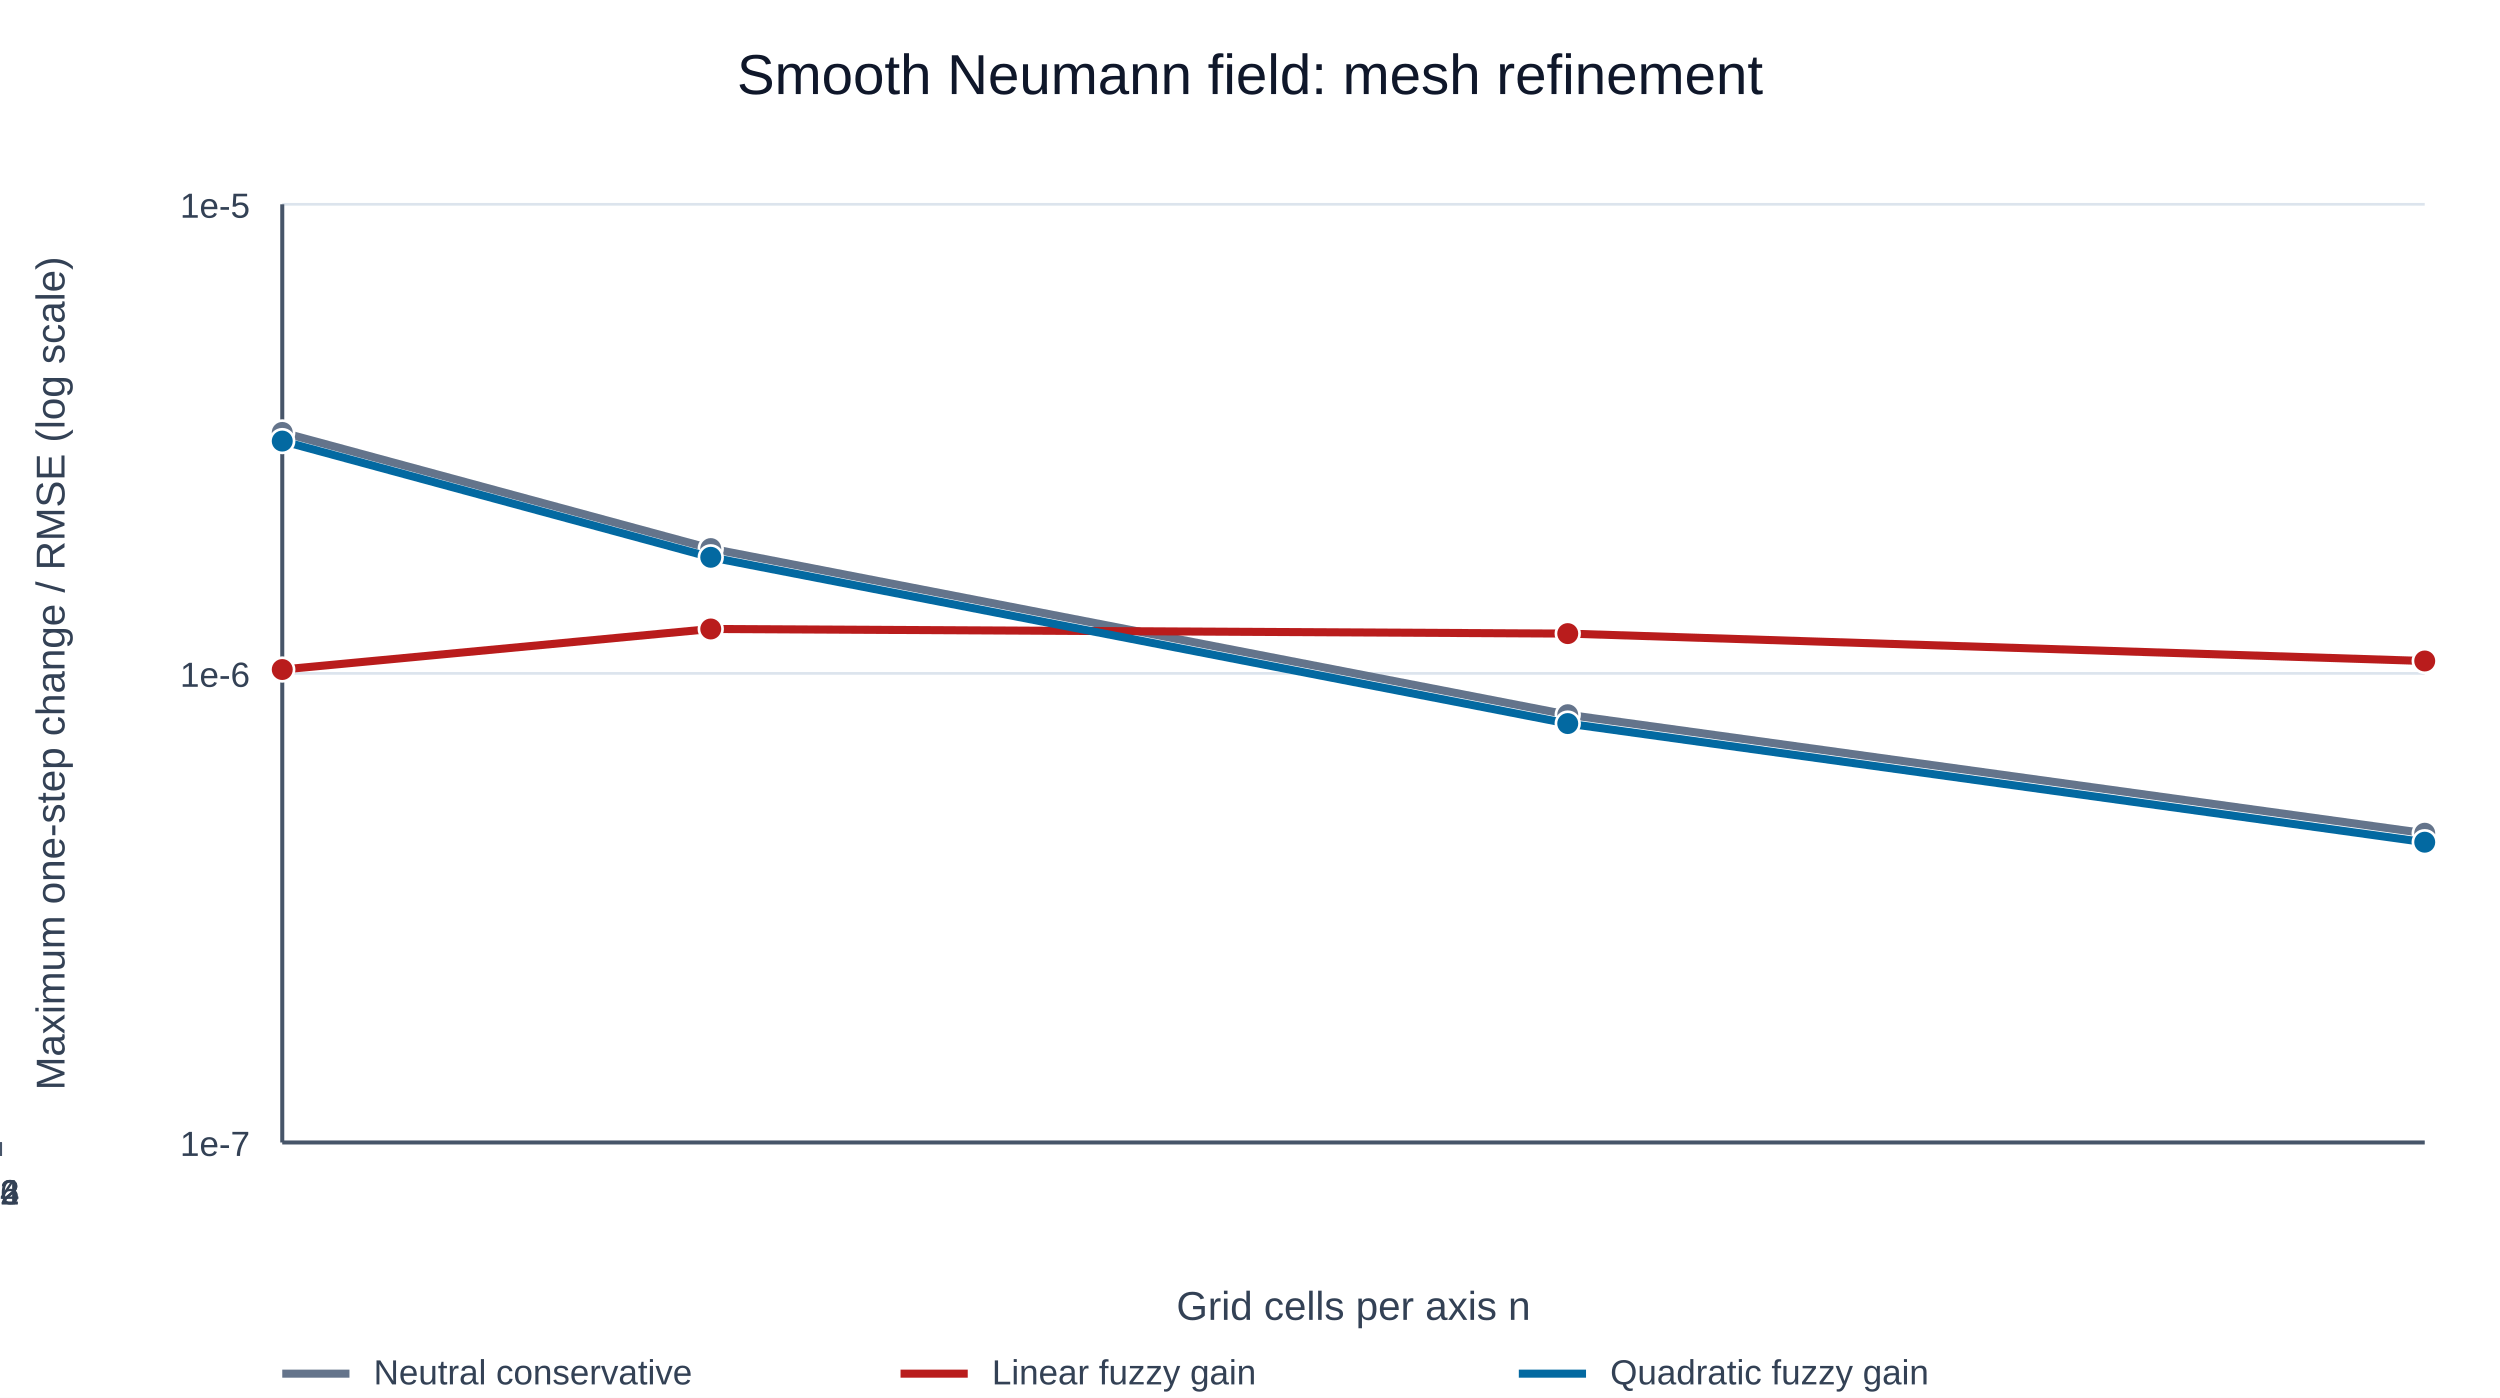
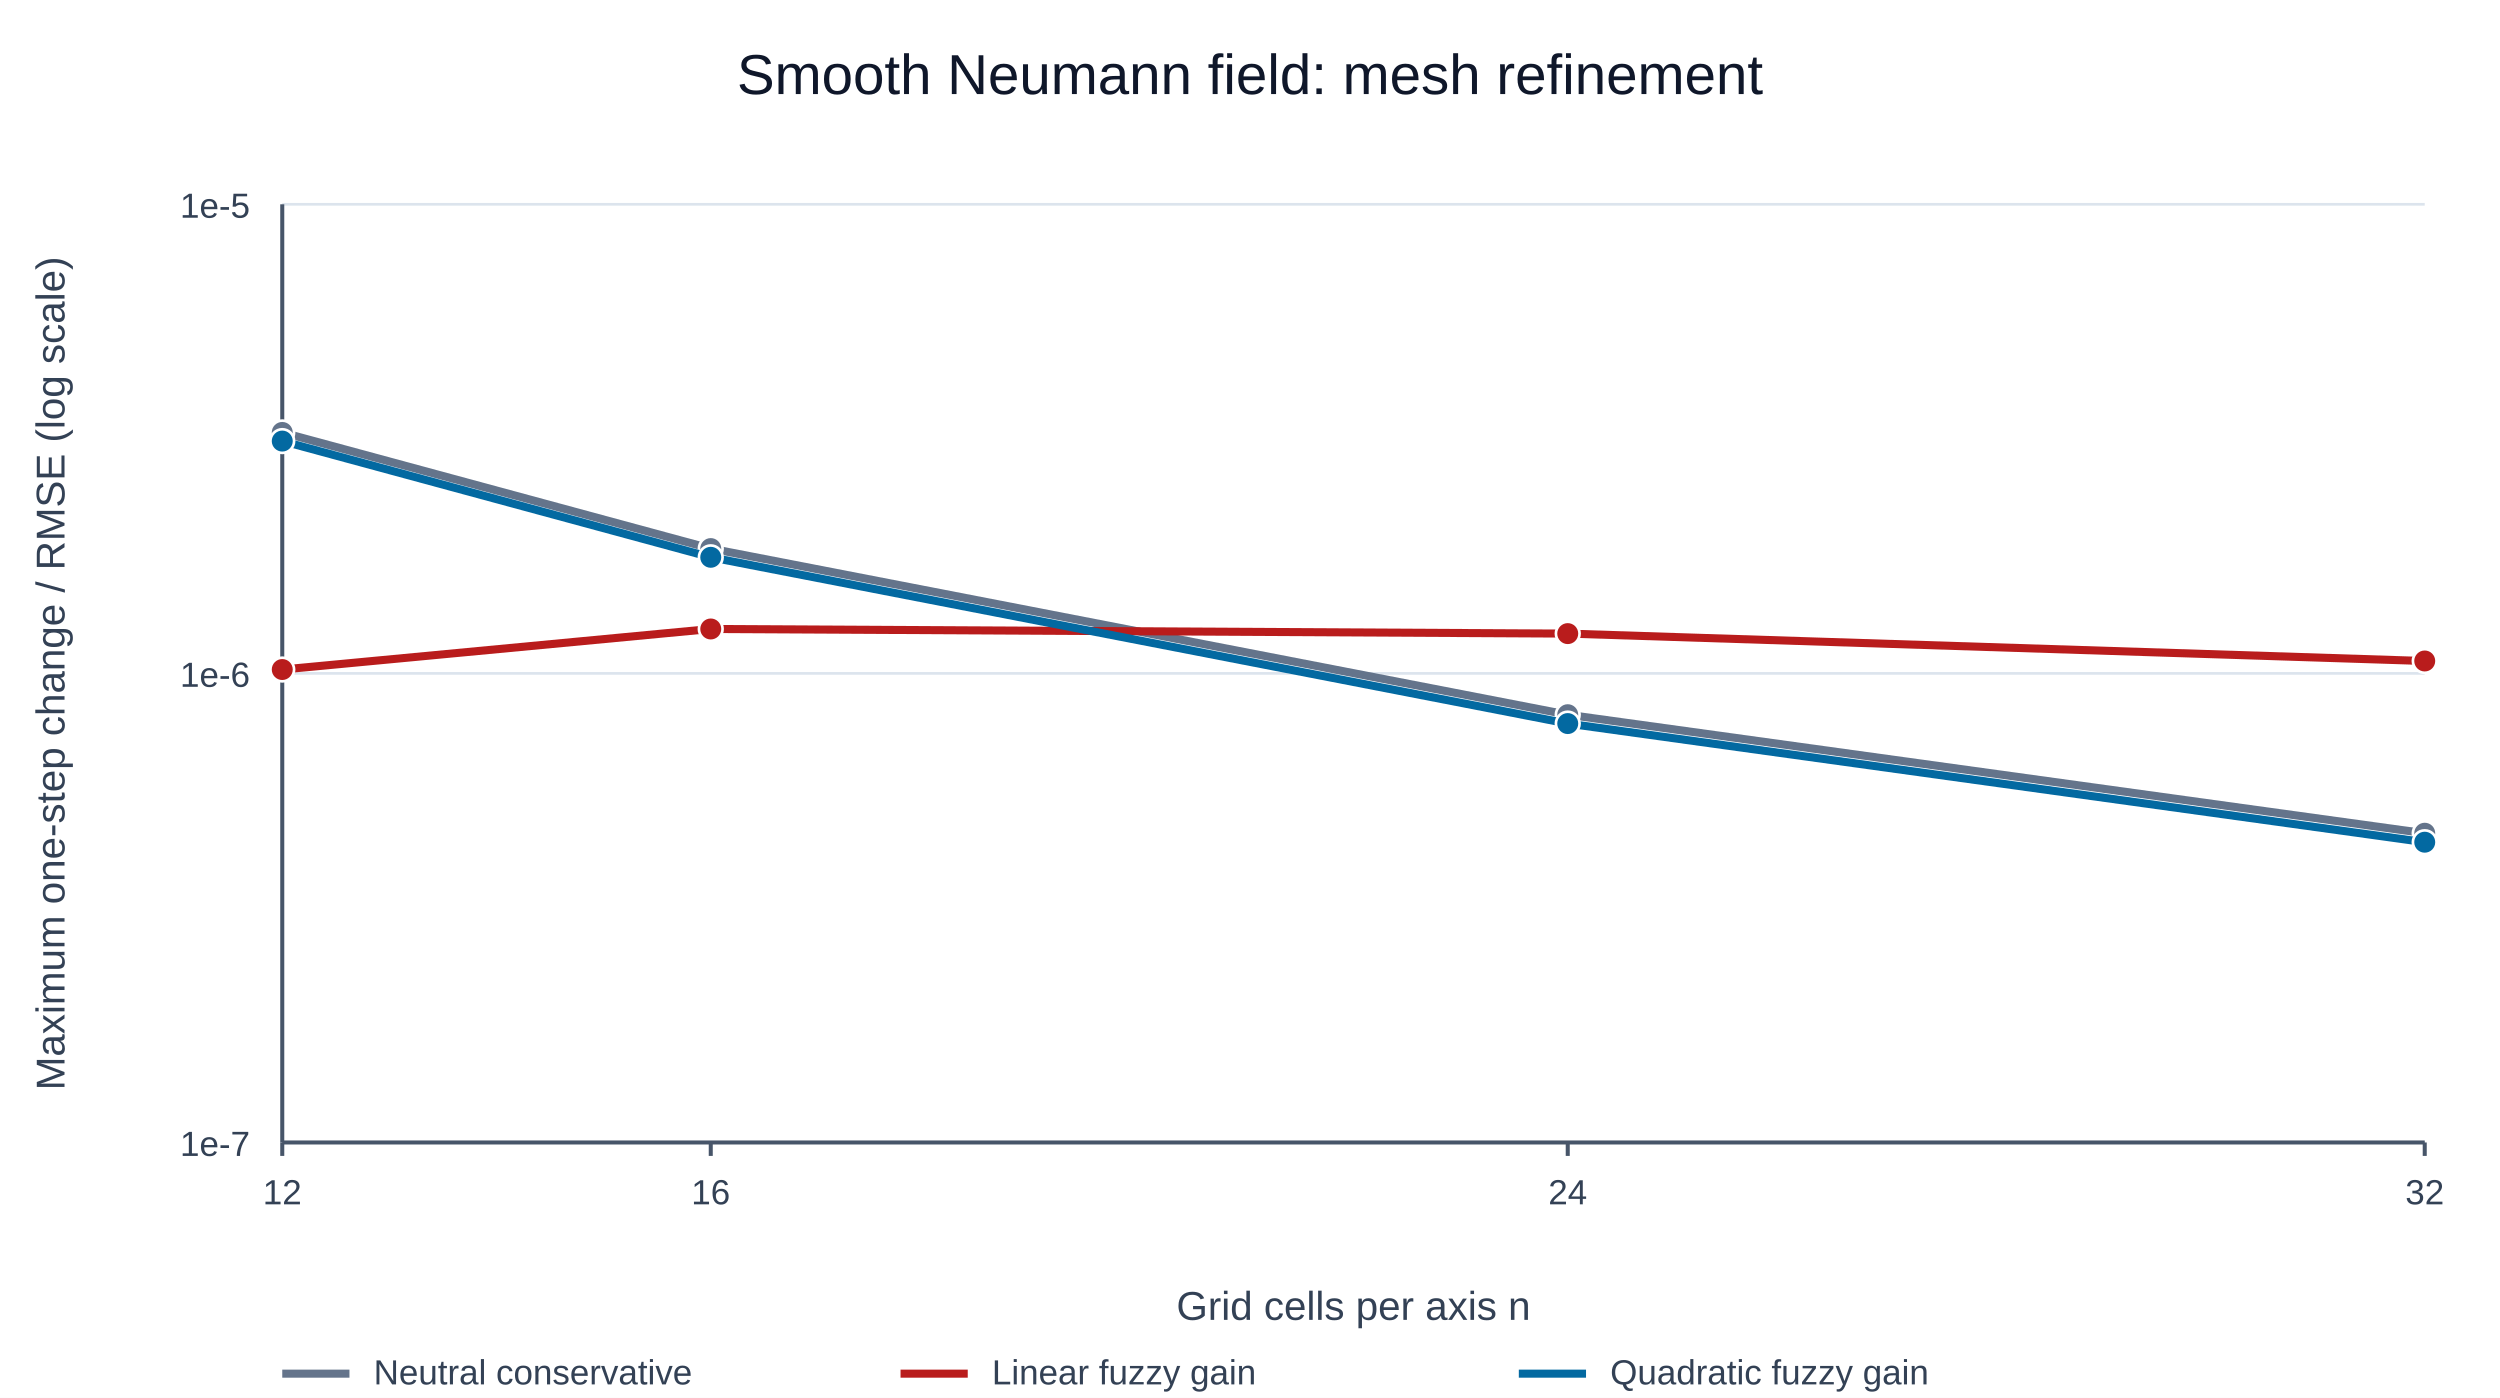
<svg xmlns="http://www.w3.org/2000/svg" width="930" height="520" viewBox="0 0 930 520">
  <rect width="100%" height="100%" fill="#ffffff" />
  <text x="465" y="35" font-family="Arial, sans-serif" fill="#0f172a" font-size="21" text-anchor="middle">Smooth Neumann field: mesh refinement</text>
  <line x1="105" y1="76" x2="902" y2="76" stroke="#dce4ed" stroke-width="1" opacity="1" />
  <text x="93" y="81" font-family="Arial, sans-serif" fill="#334155" font-size="13" text-anchor="end">1e-5</text>
  <line x1="105" y1="250.5" x2="902" y2="250.5" stroke="#dce4ed" stroke-width="1" opacity="1" />
  <text x="93" y="255.5" font-family="Arial, sans-serif" fill="#334155" font-size="13" text-anchor="end">1e-6</text>
  <line x1="105" y1="425" x2="902" y2="425" stroke="#dce4ed" stroke-width="1" opacity="1" />
  <text x="93" y="430" font-family="Arial, sans-serif" fill="#334155" font-size="13" text-anchor="end">1e-7</text>
  <line x1="105" y1="76" x2="105" y2="425" stroke="#475569" stroke-width="1.5" opacity="1" />
  <line x1="105" y1="425" x2="902" y2="425" stroke="#475569" stroke-width="1.5" opacity="1" />
-   <line x1="NaN" y1="425" x2="NaN" y2="430" stroke="#475569" stroke-width="1.5" opacity="1" />
-   <text x="NaN" y="448" font-family="Arial, sans-serif" fill="#334155" font-size="13" text-anchor="middle">12</text>
-   <line x1="NaN" y1="425" x2="NaN" y2="430" stroke="#475569" stroke-width="1.5" opacity="1" />
-   <text x="NaN" y="448" font-family="Arial, sans-serif" fill="#334155" font-size="13" text-anchor="middle">16</text>
-   <line x1="NaN" y1="425" x2="NaN" y2="430" stroke="#475569" stroke-width="1.5" opacity="1" />
-   <text x="NaN" y="448" font-family="Arial, sans-serif" fill="#334155" font-size="13" text-anchor="middle">24</text>
-   <line x1="NaN" y1="425" x2="NaN" y2="430" stroke="#475569" stroke-width="1.5" opacity="1" />
-   <text x="NaN" y="448" font-family="Arial, sans-serif" fill="#334155" font-size="13" text-anchor="middle">32</text>
+   <line x1="105" y1="425" x2="105" y2="430" stroke="#475569" stroke-width="1.5" opacity="1" />
+   <text x="105" y="448" font-family="Arial, sans-serif" fill="#334155" font-size="13" text-anchor="middle">12</text>
+   <line x1="264.4" y1="425" x2="264.4" y2="430" stroke="#475569" stroke-width="1.5" opacity="1" />
+   <text x="264.4" y="448" font-family="Arial, sans-serif" fill="#334155" font-size="13" text-anchor="middle">16</text>
+   <line x1="583.2" y1="425" x2="583.2" y2="430" stroke="#475569" stroke-width="1.5" opacity="1" />
+   <text x="583.2" y="448" font-family="Arial, sans-serif" fill="#334155" font-size="13" text-anchor="middle">24</text>
+   <line x1="902" y1="425" x2="902" y2="430" stroke="#475569" stroke-width="1.5" opacity="1" />
+   <text x="902" y="448" font-family="Arial, sans-serif" fill="#334155" font-size="13" text-anchor="middle">32</text>
  <text x="503.5" y="491" font-family="Arial, sans-serif" fill="#334155" font-size="15" text-anchor="middle">Grid cells per axis n</text>
  <text x="24" y="250.5" transform="rotate(-90 24 250.5)" font-size="15" font-family="Arial, sans-serif" fill="#334155" text-anchor="middle">Maximum one-step change / RMSE (log scale)</text>
  <polyline points="105.00,160.87 264.40,204.07 583.20,265.87 902.00,309.96" fill="none" stroke="#64748b" stroke-width="3" stroke-linecap="round" stroke-linejoin="round" />
  <circle cx="105" cy="160.866" r="4.4" fill="#64748b" stroke="#ffffff" stroke-width="1" />
  <circle cx="264.4" cy="204.071" r="4.4" fill="#64748b" stroke="#ffffff" stroke-width="1" />
  <circle cx="583.2" cy="265.87" r="4.4" fill="#64748b" stroke="#ffffff" stroke-width="1" />
  <circle cx="902" cy="309.961" r="4.4" fill="#64748b" stroke="#ffffff" stroke-width="1" />
  <polyline points="105.00,249.07 264.40,233.98 583.20,235.70 902.00,245.89" fill="none" stroke="#b91c1c" stroke-width="3" stroke-linecap="round" stroke-linejoin="round" />
  <circle cx="105" cy="249.066" r="4.4" fill="#b91c1c" stroke="#ffffff" stroke-width="1" />
  <circle cx="264.4" cy="233.981" r="4.4" fill="#b91c1c" stroke="#ffffff" stroke-width="1" />
  <circle cx="583.2" cy="235.704" r="4.4" fill="#b91c1c" stroke="#ffffff" stroke-width="1" />
  <circle cx="902" cy="245.886" r="4.4" fill="#b91c1c" stroke="#ffffff" stroke-width="1" />
  <polyline points="105.00,164.08 264.40,207.31 583.20,269.17 902.00,313.30" fill="none" stroke="#0369a1" stroke-width="3" stroke-linecap="round" stroke-linejoin="round" />
  <circle cx="105" cy="164.083" r="4.4" fill="#0369a1" stroke="#ffffff" stroke-width="1" />
  <circle cx="264.4" cy="207.314" r="4.4" fill="#0369a1" stroke="#ffffff" stroke-width="1" />
  <circle cx="583.2" cy="269.168" r="4.4" fill="#0369a1" stroke="#ffffff" stroke-width="1" />
  <circle cx="902" cy="313.3" r="4.4" fill="#0369a1" stroke="#ffffff" stroke-width="1" />
  <line x1="105" y1="511" x2="130" y2="511" stroke="#64748b" stroke-width="3" opacity="1" />
  <text x="139" y="515" font-family="Arial, sans-serif" fill="#334155" font-size="13" text-anchor="start">Neutral conservative</text>
  <line x1="335" y1="511" x2="360" y2="511" stroke="#b91c1c" stroke-width="3" opacity="1" />
  <text x="369" y="515" font-family="Arial, sans-serif" fill="#334155" font-size="13" text-anchor="start">Linear fuzzy gain</text>
  <line x1="565" y1="511" x2="590" y2="511" stroke="#0369a1" stroke-width="3" opacity="1" />
  <text x="599" y="515" font-family="Arial, sans-serif" fill="#334155" font-size="13" text-anchor="start">Quadratic fuzzy gain</text>
</svg>
